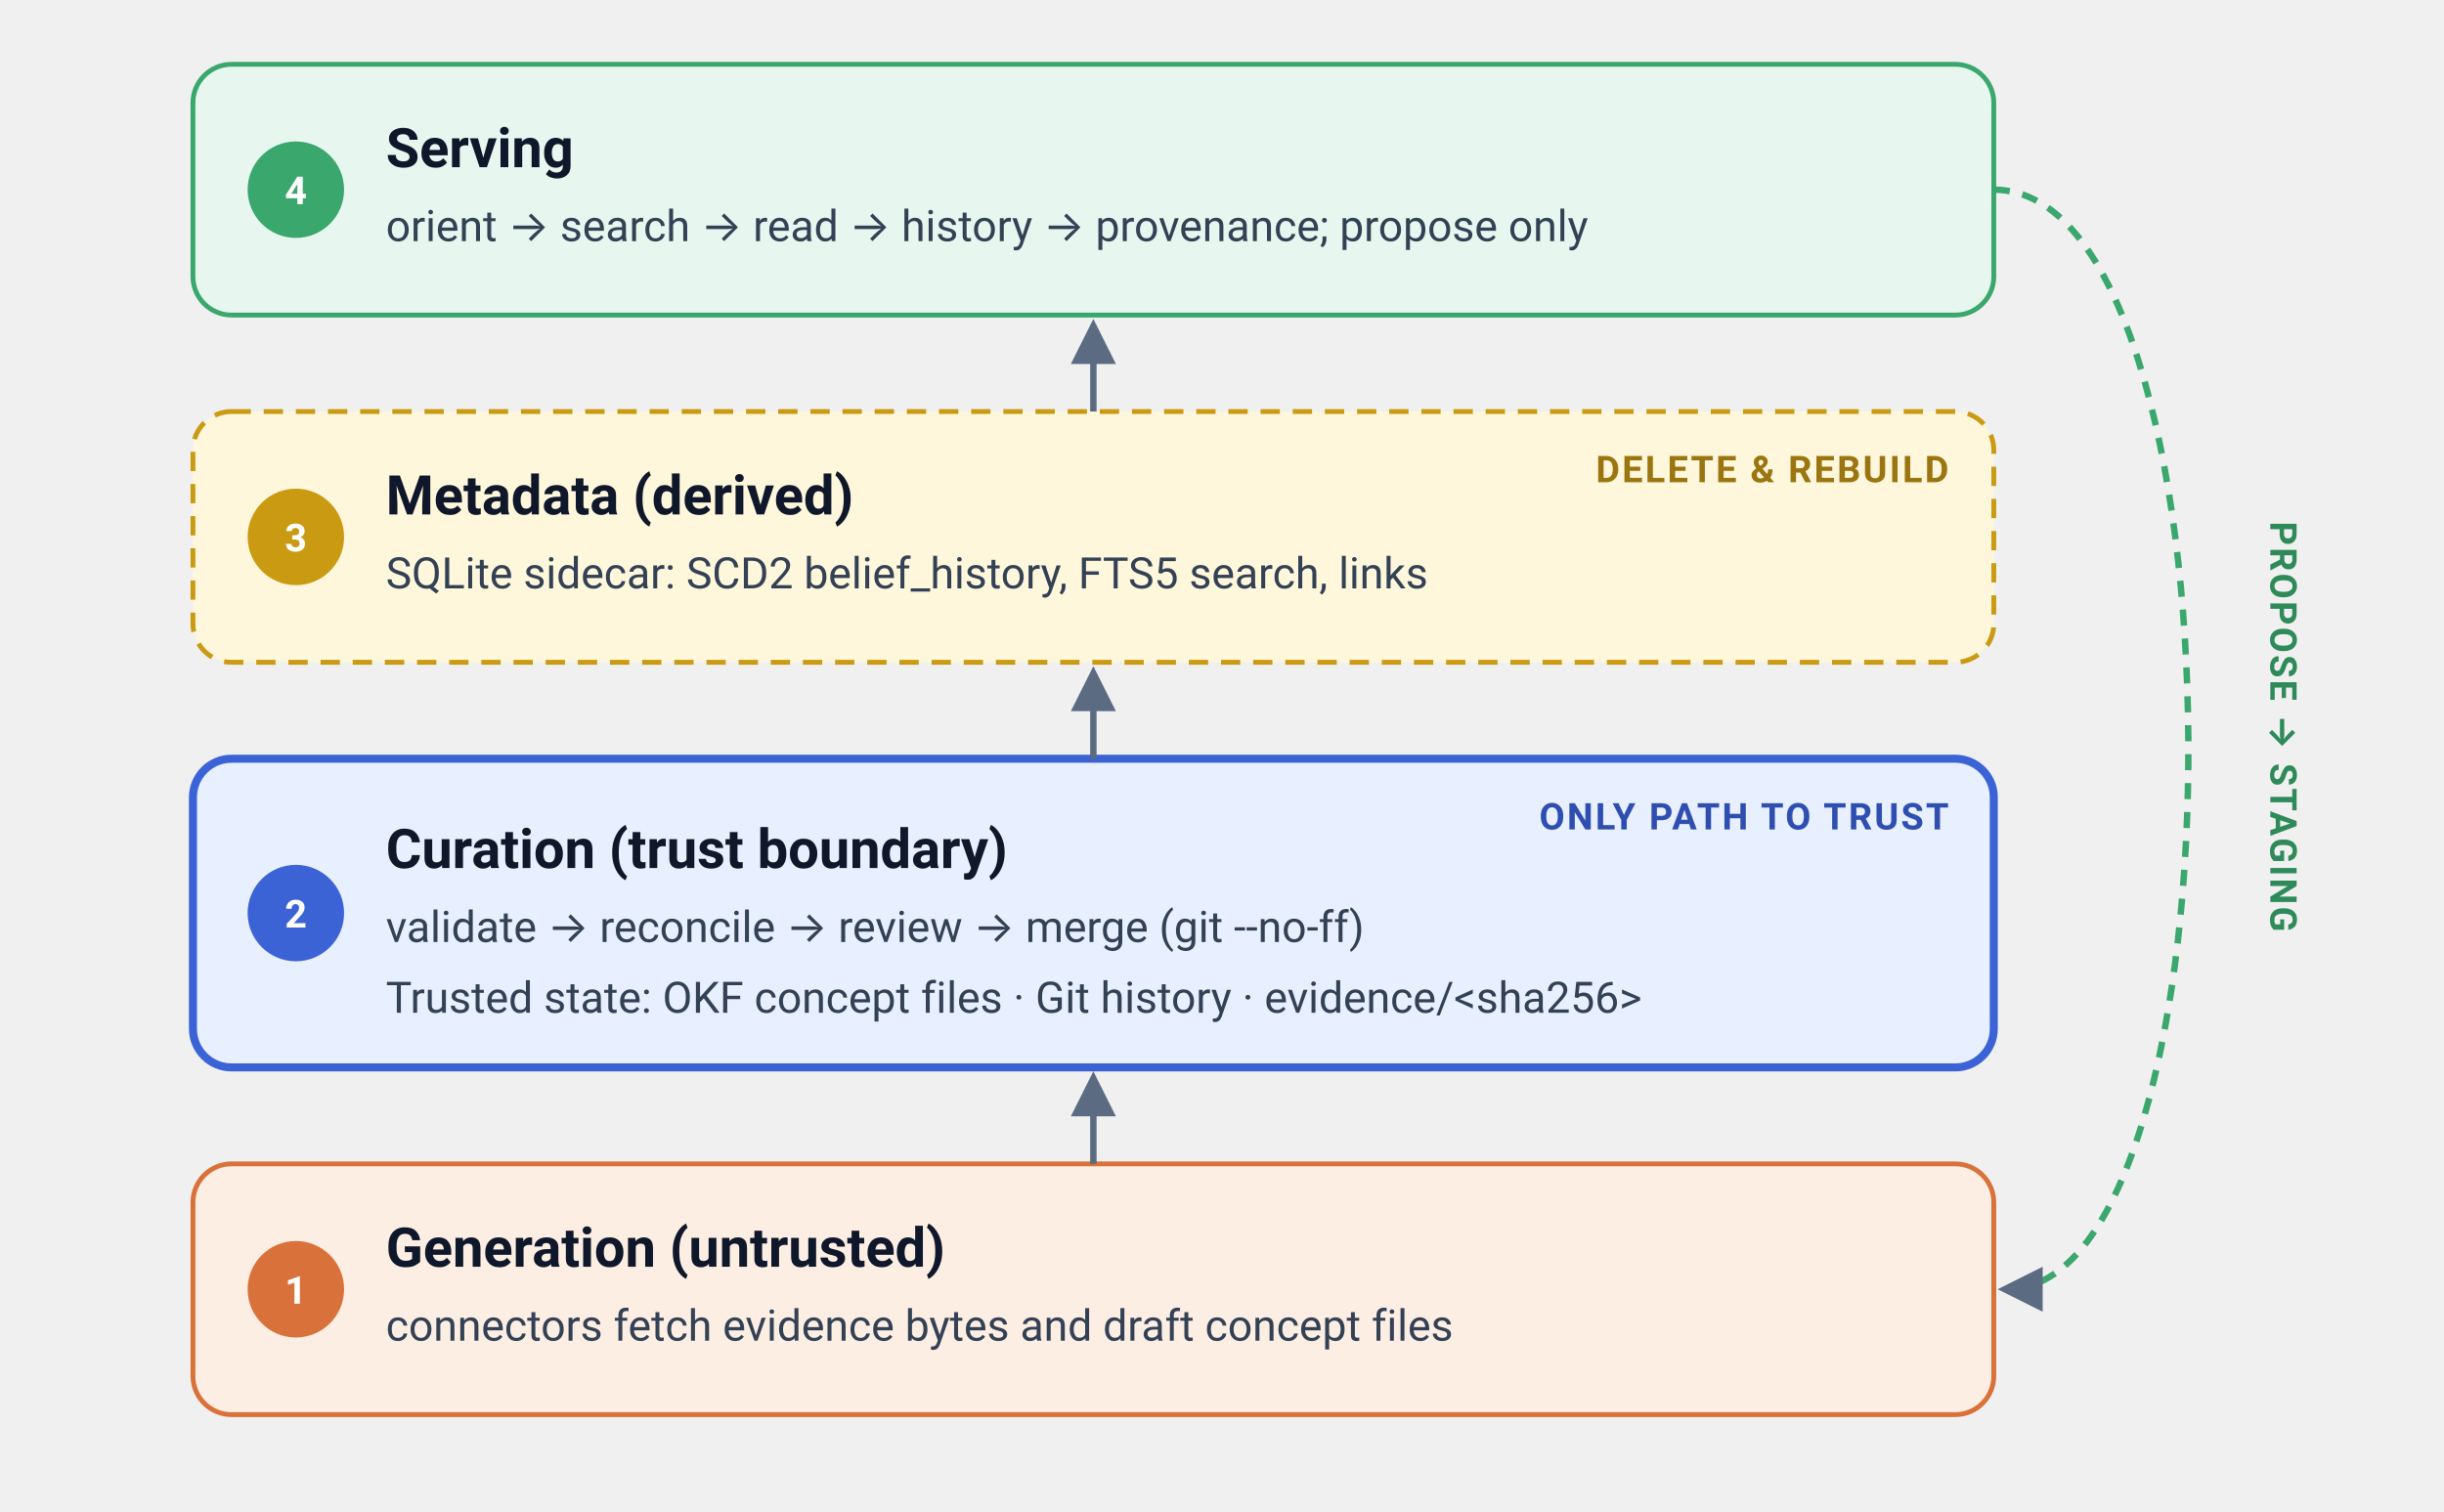
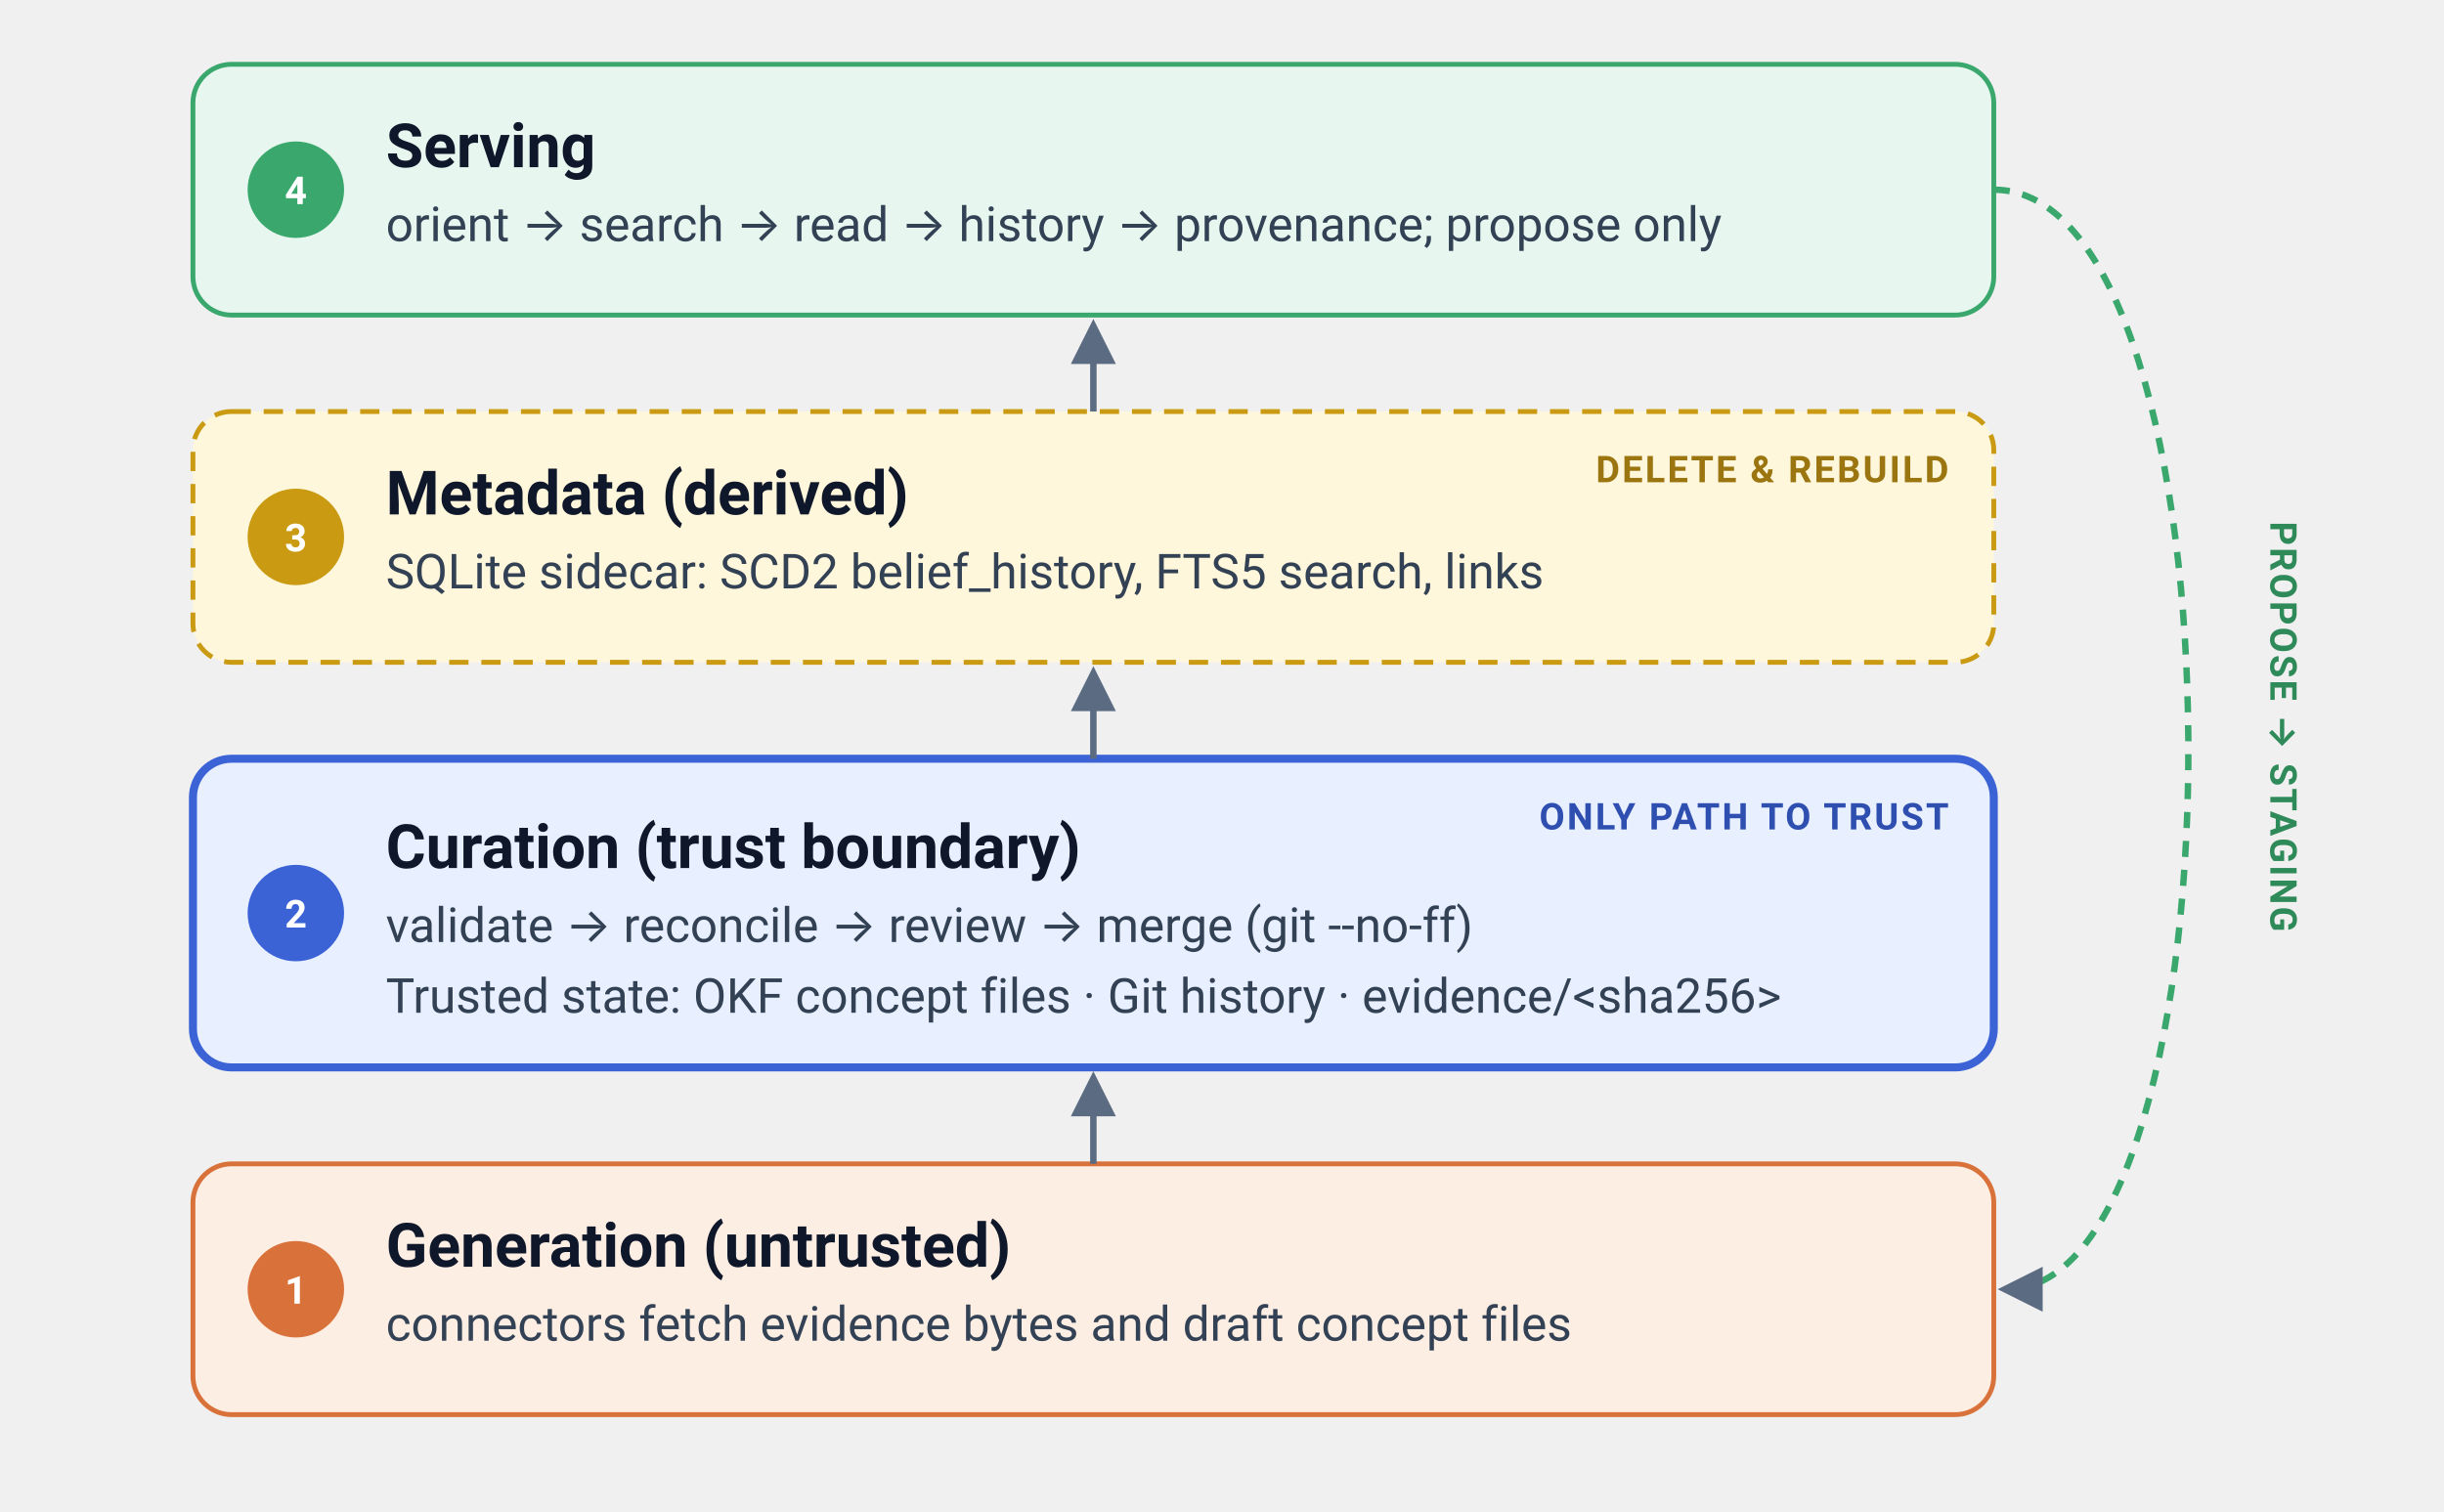
<svg xmlns="http://www.w3.org/2000/svg" viewBox="0 0 760 470" role="img" aria-labelledby="arch-title arch-desc" font-family="ui-sans-serif, system-ui, -apple-system, Segoe UI, Roboto, sans-serif">
  <defs>
    <marker id="ah" viewBox="0 0 10 10" refX="8" refY="5" markerWidth="7" markerHeight="7" orient="auto-start-reverse">
      <path d="M0,0 L10,5 L0,10 z" fill="#5b6b82" />
    </marker>
  </defs>
  <style>
-     .t{font-size:17px;font-weight:700;fill:#0f172a}
-     .s{font-size:13.5px;fill:#334155}
+     .t{font-size:19px;font-weight:700;fill:#0f172a}
+     .s{font-size:15px;fill:#334155}
    .n{font-size:12px;font-weight:700;fill:#ffffff}
    .tag{font-size:11.5px;font-weight:700;letter-spacing:.06em}
  </style>
  <rect x="60" y="20" width="560" height="78" rx="12" fill="#e7f7ef" stroke="#3aa76d" stroke-width="1.5" />
  <circle cx="92" cy="59" r="15" fill="#3aa76d" />
  <text x="92" y="63.5" text-anchor="middle" class="n">4</text>
  <text x="120" y="52" class="t">Serving</text>
  <text x="120" y="75" class="s">orient → search → read → history → provenance; propose only</text>
  <rect x="60" y="128" width="560" height="78" rx="12" fill="#fff7db" stroke="#c99a12" stroke-width="1.5" stroke-dasharray="6 4" />
  <circle cx="92" cy="167" r="15" fill="#c99a12" />
  <text x="92" y="171.5" text-anchor="middle" class="n">3</text>
  <text x="120" y="160" class="t">Metadata (derived)</text>
  <text x="120" y="183" class="s">SQLite sidecar: SCD2 belief_history, FTS5 search, links</text>
  <rect x="60" y="236" width="560" height="96" rx="12" fill="#e8efff" stroke="#3b63d6" stroke-width="2.5" />
  <circle cx="92" cy="284" r="15" fill="#3b63d6" />
  <text x="92" y="288.5" text-anchor="middle" class="n">2</text>
  <text x="120" y="270" class="t">Curation (trust boundary)</text>
  <text x="120" y="293" class="s">validate → reconcile → review → merge (git --no-ff)</text>
  <text x="120" y="315" class="s">Trusted state: OKF concept files · Git history · evidence/&lt;sha256&gt;</text>
  <rect x="60" y="362" width="560" height="78" rx="12" fill="#fdeee4" stroke="#d9713a" stroke-width="1.5" />
  <circle cx="92" cy="401" r="15" fill="#d9713a" />
  <text x="92" y="405.5" text-anchor="middle" class="n">1</text>
  <text x="120" y="394" class="t">Generation (untrusted)</text>
  <text x="120" y="417" class="s">connectors fetch evidence bytes and draft concept files</text>
  <line x1="340" y1="362" x2="340" y2="336" stroke="#5b6b82" stroke-width="2" marker-end="url(#ah)" />
  <line x1="340" y1="236" x2="340" y2="210" stroke="#5b6b82" stroke-width="2" marker-end="url(#ah)" />
  <line x1="340" y1="128" x2="340" y2="102" stroke="#5b6b82" stroke-width="2" marker-end="url(#ah)" />
  <path d="M620 59 C 700 59, 700 401, 624 401" fill="none" stroke="#3aa76d" stroke-width="2" stroke-dasharray="5 4" marker-end="url(#ah)" />
  <text x="706" y="226" class="tag" fill="#2f8a5a" transform="rotate(90 706 226)" text-anchor="middle">PROPOSE → STAGING</text>
  <text x="606" y="150" class="tag" fill="#9a7510" text-anchor="end">DELETE &amp; REBUILD</text>
  <text x="606" y="258" class="tag" fill="#2f4fb0" text-anchor="end">ONLY PATH TO TRUST</text>
</svg>
